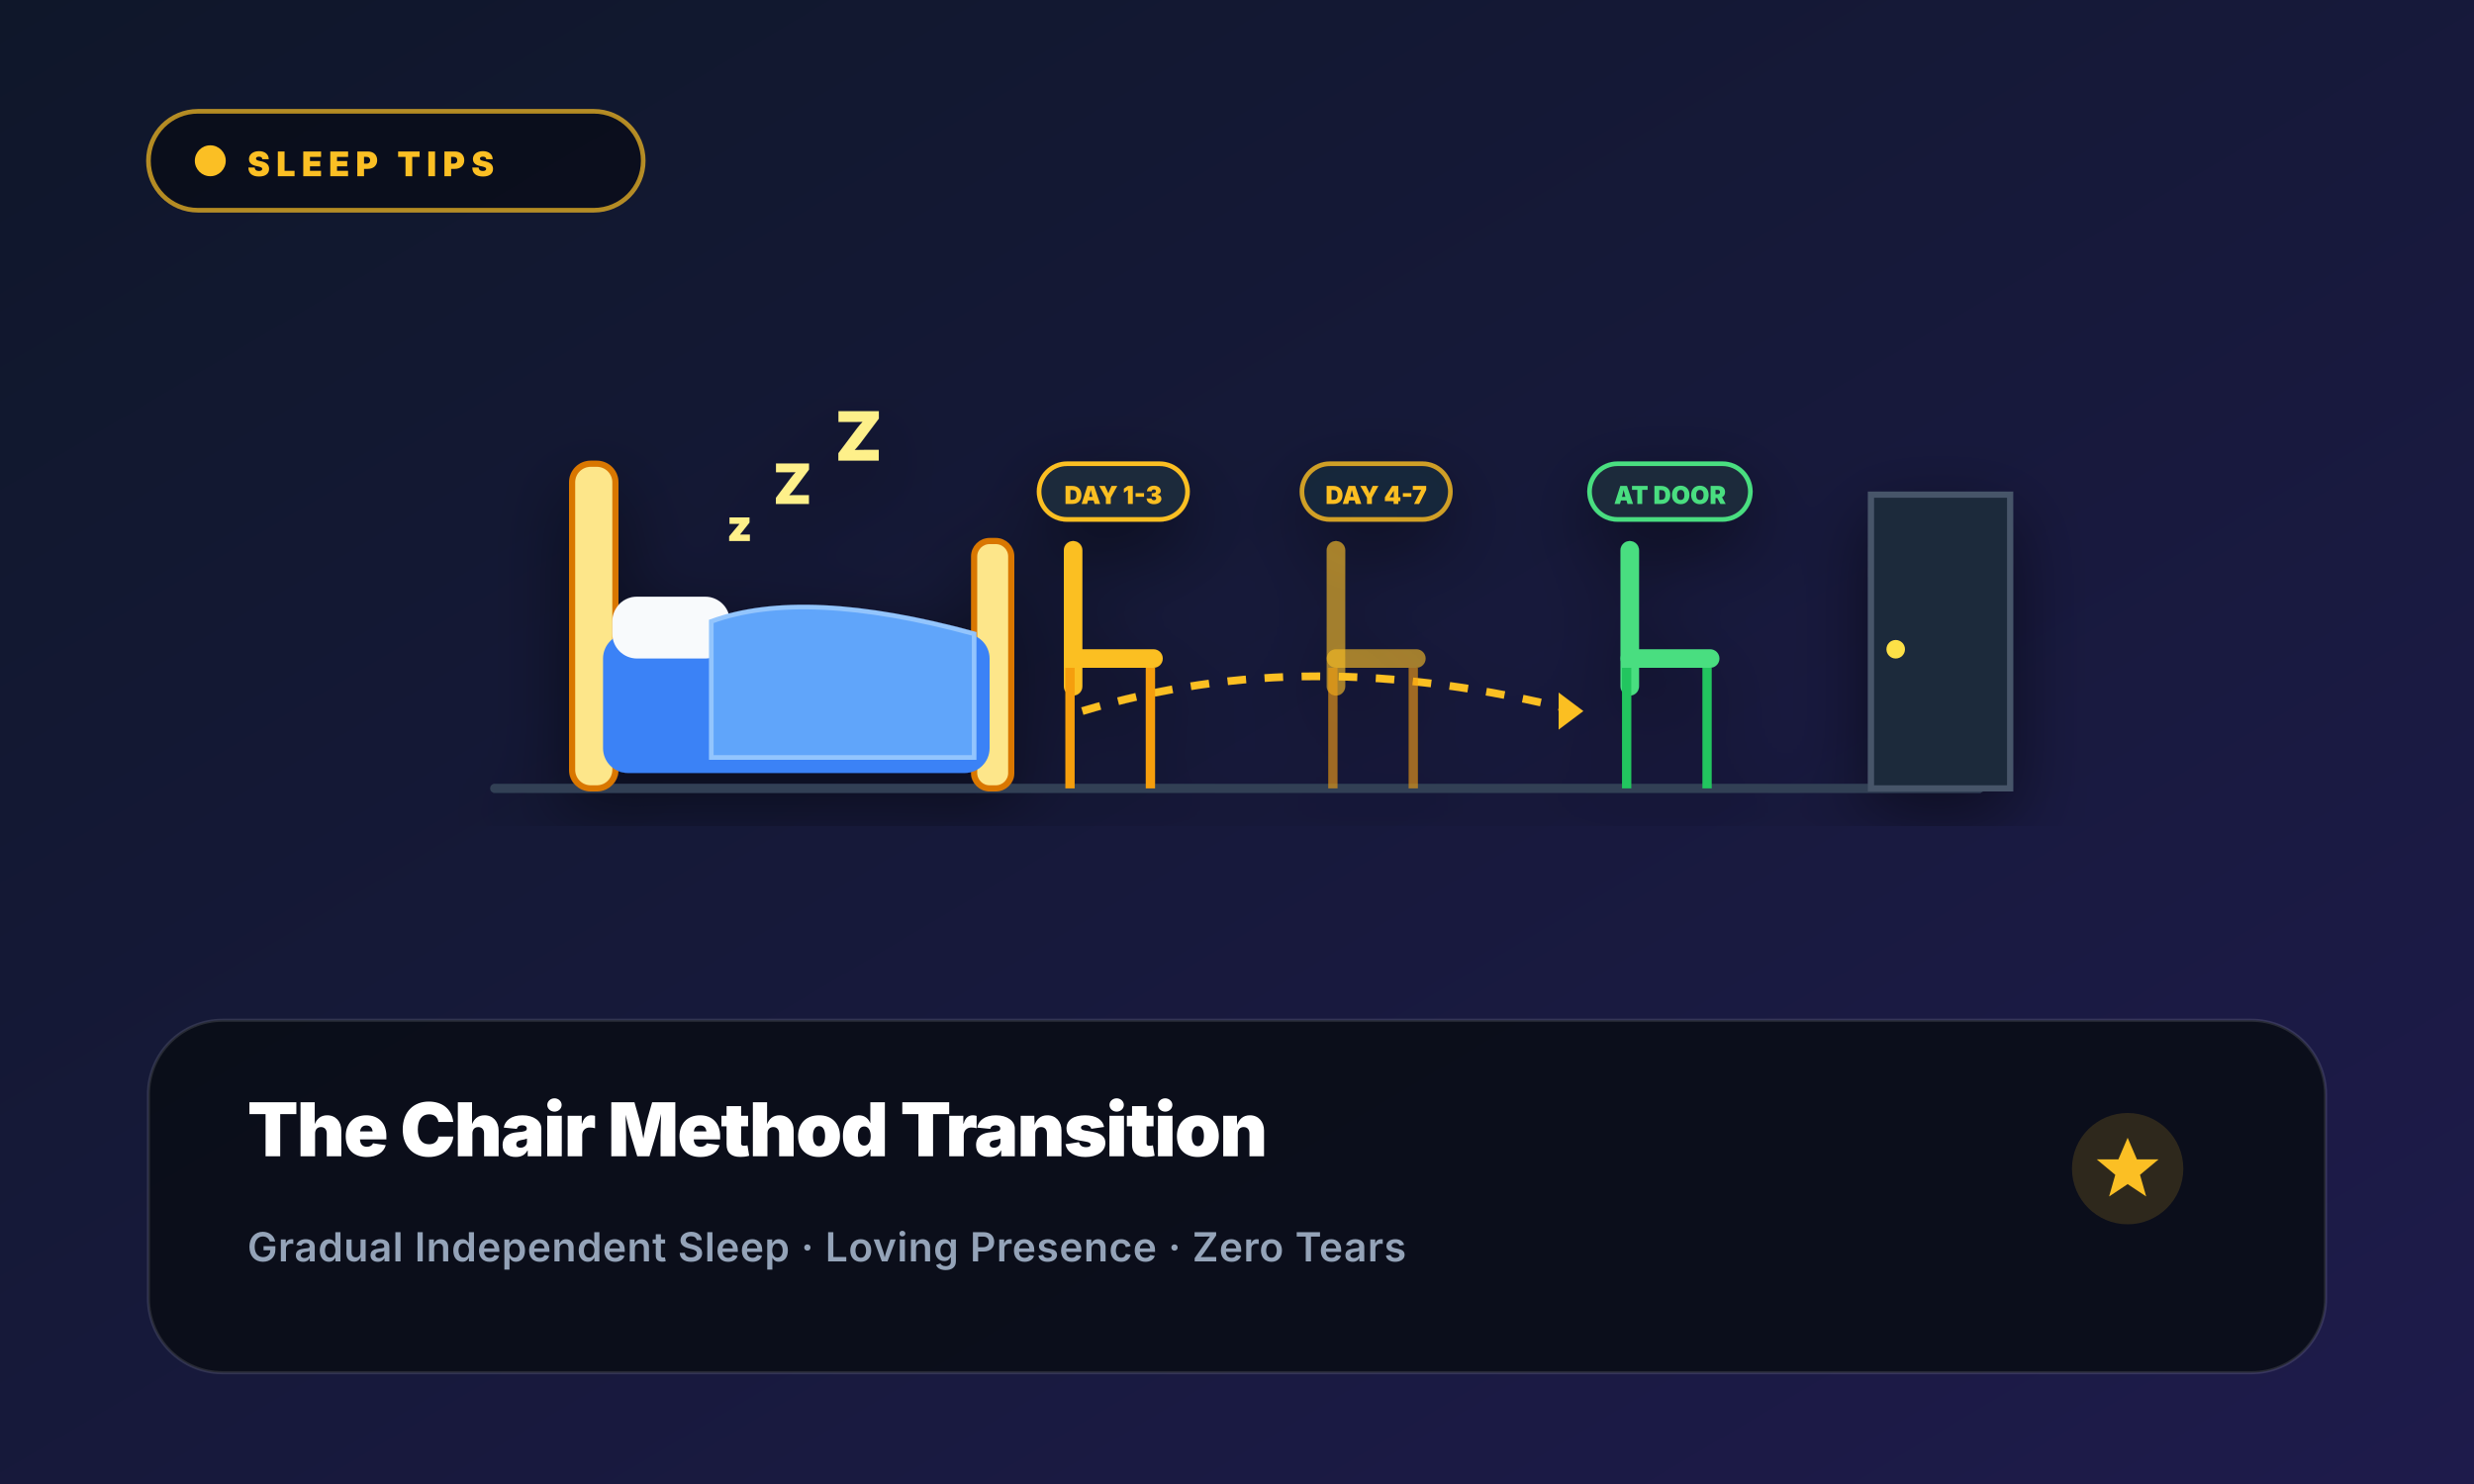
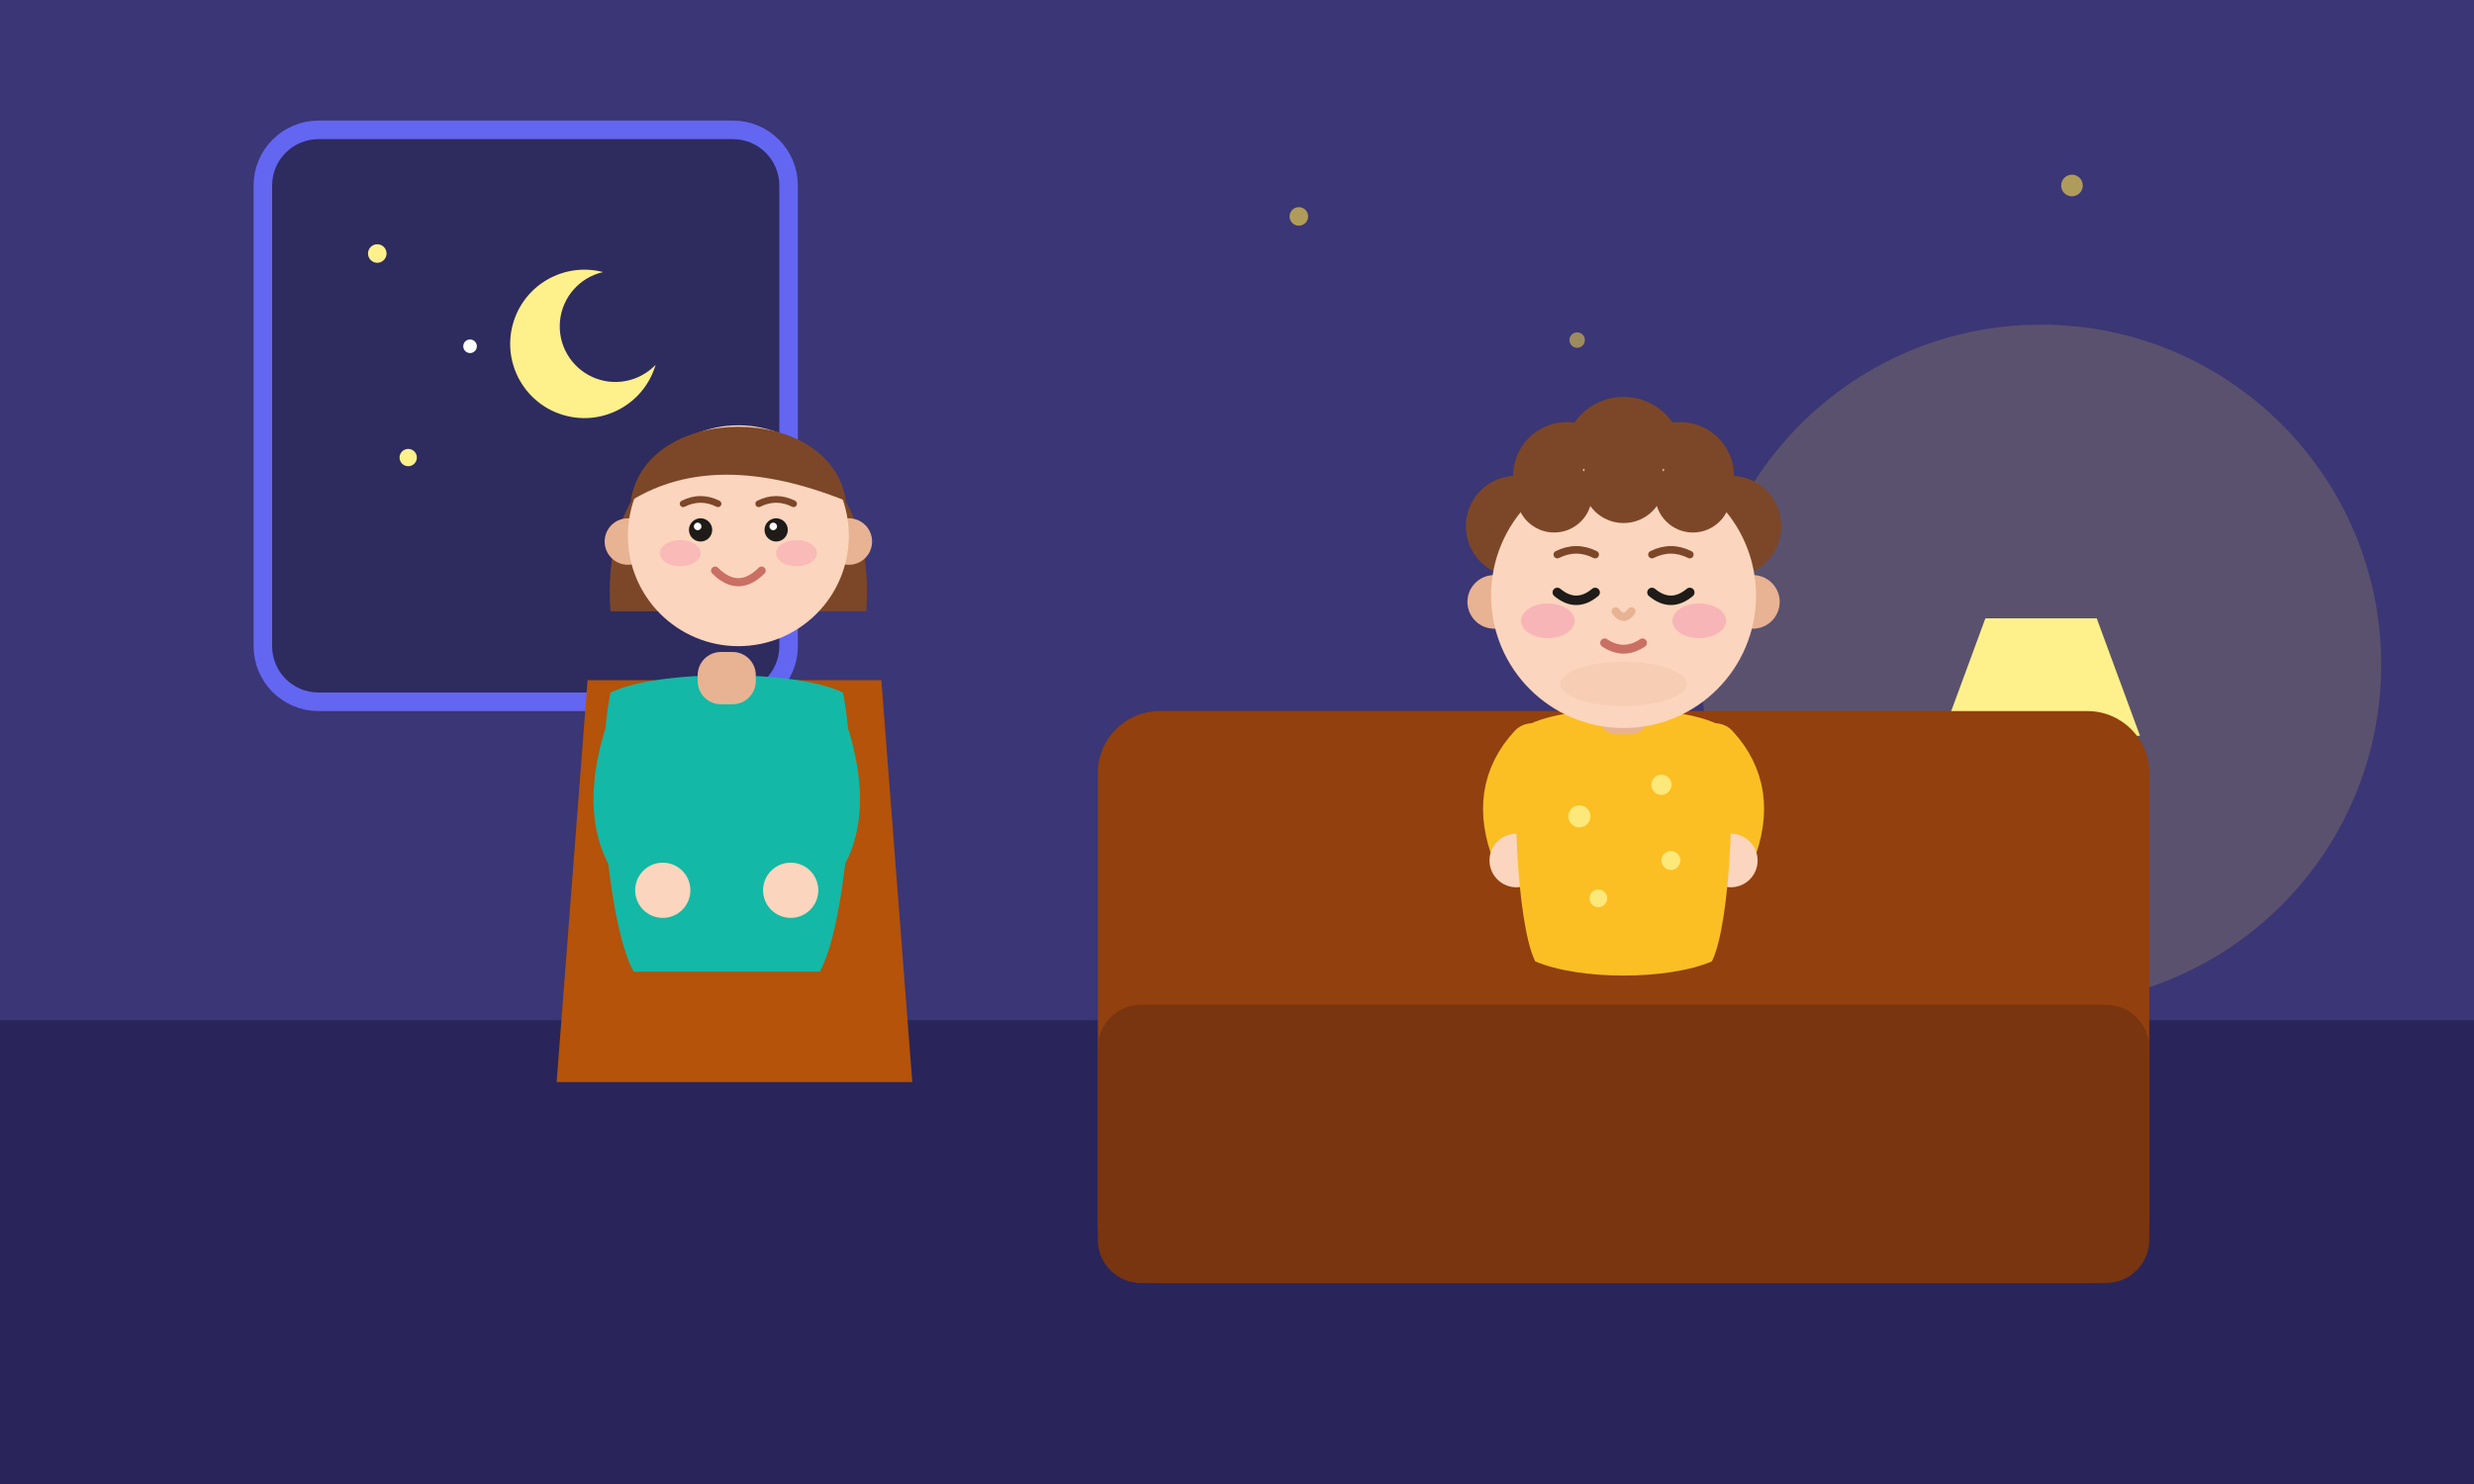
<svg xmlns="http://www.w3.org/2000/svg" viewBox="0 0 800 480" width="800" height="480">
  <defs>
-     <linearGradient id="bgGrad" x1="0%" y1="0%" x2="100%" y2="100%">
-       <stop offset="0%" stop-color="#0f172a" />
-       <stop offset="100%" stop-color="#1e1b4b" />
-     </linearGradient>
-     <filter id="shadow" x="-10%" y="-10%" width="120%" height="120%">
-       <feDropShadow dx="0" dy="8" stdDeviation="12" flood-color="#000000" flood-opacity="0.5" />
+     <filter id="softShadow_s10" x="-20%" y="-20%" width="140%" height="140%">
+       <feDropShadow dx="0" dy="8" stdDeviation="10" flood-color="#1e293b" flood-opacity="0.12" />
    </filter>
  </defs>
-   <rect width="800" height="480" fill="url(#bgGrad)" />
-   <g transform="translate(48, 36)">
-     <rect width="160" height="32" rx="16" fill="#000000" opacity="0.4" />
-     <rect width="160" height="32" rx="16" fill="none" stroke="#fbbf24" stroke-width="1.5" opacity="0.7" />
-     <circle cx="20" cy="16" r="5" fill="#fbbf24" />
-     <text x="32" y="21" font-family="system-ui, -apple-system, sans-serif" font-weight="900" font-size="11" fill="#fbbf24" letter-spacing="2">SLEEP TIPS</text>
+   <rect width="800" height="480" fill="#3B3675" />
+   <rect y="330" width="800" height="150" fill="#1E1B4B" opacity="0.65" />
+   <rect x="85" y="42" width="170" height="185" rx="18" fill="#2E2B5F" stroke="#6366F1" stroke-width="6" />
+   <path d="M195,88 A24,24 0 1,0 212,118 A18,18 0 1,1 195,88 Z" fill="#FEF08A" />
+   <circle cx="122" cy="82" r="3" fill="#FEF08A" />
+   <circle cx="152" cy="112" r="2.2" fill="#FFFFFF" />
+   <circle cx="132" cy="148" r="2.8" fill="#FEF08A" />
+   <circle cx="420" cy="70" r="3" fill="#FDE047" opacity="0.6" />
+   <circle cx="510" cy="110" r="2.5" fill="#FDE047" opacity="0.5" />
+   <circle cx="670" cy="60" r="3.5" fill="#FDE047" opacity="0.6" />
+   <circle cx="660" cy="215" r="110" fill="#FDE047" opacity="0.16" />
+   <rect x="646" y="238" width="28" height="42" rx="6" fill="#F59E0B" />
+   <polygon points="628,238 692,238 678,200 642,200" fill="#FEF08A" />
+   <path d="M180,350 L295,350 L285,220 L190,220 Z" fill="#B45309" />
+   <g transform="translate(235, 256) scale(0.94)">
+     <path d="M-40,-62 C-46,-142 54,-142 48,-62 Z" fill="#7C4728" />
+     <path d="M-40,-34 C-46,-4 -40,48 -32,62 L32,62 C40,48 46,-4 40,-34 C24,-42 -24,-42 -40,-34 Z" fill="#14B8A6" />
+     <rect x="-10" y="-48" width="20" height="18" rx="8" fill="#E8B393" />
+     <path d="M-34,-18 Q-44,16 -24,32" fill="none" stroke="#14B8A6" stroke-width="17" stroke-linecap="round" />
+     <circle cx="-22" cy="34" r="9.5" fill="#FBD5BD" />
+     <path d="M34,-18 Q44,16 24,32" fill="none" stroke="#14B8A6" stroke-width="17" stroke-linecap="round" />
+     <circle cx="22" cy="34" r="9.5" fill="#FBD5BD" />
+     <circle cx="-34" cy="-86" r="8" fill="#E8B393" />
+     <circle cx="42" cy="-86" r="8" fill="#E8B393" />
+     <circle cx="4" cy="-88" r="38" fill="#FBD5BD" />
+     <ellipse cx="-16" cy="-82" rx="7" ry="4.5" fill="#F48FB1" opacity="0.38" />
+     <ellipse cx="24" cy="-82" rx="7" ry="4.5" fill="#F48FB1" opacity="0.38" />
+     <circle cx="-9" cy="-90" r="4" fill="#1E1B18" />
+     <circle cx="17" cy="-90" r="4" fill="#1E1B18" />
+     <circle cx="-10" cy="-91.2" r="1.3" fill="#FFFFFF" />
+     <circle cx="16" cy="-91.2" r="1.3" fill="#FFFFFF" />
+     <path d="M-15,-99 Q-9,-102 -3,-99" fill="none" stroke="#7C4728" stroke-width="2.3" stroke-linecap="round" />
+     <path d="M11,-99 Q17,-102 23,-99" fill="none" stroke="#7C4728" stroke-width="2.3" stroke-linecap="round" />
+     <path d="M-4,-76 Q4,-68 12,-76" fill="none" stroke="#C96F63" stroke-width="2.8" stroke-linecap="round" />
+     <path d="M-33,-100 Q-4,-118 41,-100 C36,-134 -28,-134 -33,-100 Z" fill="#7C4728" />
  </g>
-   <g filter="url(#shadow)" transform="translate(400, 185)">
-     <line x1="-240" y1="70" x2="240" y2="70" stroke="#334155" stroke-width="3" stroke-linecap="round" />
-     <g transform="translate(-150, 20)">
-       <rect x="-65" y="-55" width="14" height="105" rx="6" fill="#fde68a" stroke="#d97706" stroke-width="2" />
-       <rect x="65" y="-30" width="12" height="80" rx="5" fill="#fde68a" stroke="#d97706" stroke-width="2" />
-       <rect x="-55" y="0" width="125" height="45" rx="8" fill="#3b82f6" />
-       <rect x="-52" y="-12" width="38" height="20" rx="8" fill="#f8fafc" />
-       <path d="M -20 -4 Q 10 -15 65 0 L 65 40 L -20 40 Z" fill="#60a5fa" stroke="#93c5fd" stroke-width="1.5" />
-       <text x="-15" y="-30" font-family="system-ui, -apple-system, sans-serif" font-weight="900" font-size="14" fill="#fef08a">z</text>
-       <text x="0" y="-42" font-family="system-ui, -apple-system, sans-serif" font-weight="900" font-size="18" fill="#fef08a">Z</text>
-       <text x="20" y="-56" font-family="system-ui, -apple-system, sans-serif" font-weight="900" font-size="22" fill="#fef08a">Z</text>
-     </g>
-     <path d="M -50 45 C 0 30 50 30 110 45" fill="none" stroke="#fbbf24" stroke-width="2.5" stroke-dasharray="6 6" />
-     <polygon points="112,45 104,39 104,51" fill="#fbbf24" />
-     <g transform="translate(-40, 20)">
-       <rect x="-16" y="-30" width="6" height="50" rx="3" fill="#fbbf24" />
-       <rect x="-16" y="5" width="32" height="6" rx="3" fill="#fbbf24" />
-       <line x1="-14" y1="11" x2="-14" y2="50" stroke="#f59e0b" stroke-width="3" />
-       <line x1="12" y1="11" x2="12" y2="50" stroke="#f59e0b" stroke-width="3" />
-       <rect x="-24" y="-55" width="48" height="18" rx="9" fill="#1e293b" stroke="#fbbf24" stroke-width="1.5" />
-       <text x="0" y="-42" font-family="system-ui, -apple-system, sans-serif" font-weight="900" font-size="8" fill="#fbbf24" text-anchor="middle">DAY 1-3</text>
-     </g>
-     <g transform="translate(45, 20)">
-       <rect x="-16" y="-30" width="6" height="50" rx="3" fill="#fbbf24" opacity="0.6" />
-       <rect x="-16" y="5" width="32" height="6" rx="3" fill="#fbbf24" opacity="0.6" />
-       <line x1="-14" y1="11" x2="-14" y2="50" stroke="#f59e0b" stroke-width="3" opacity="0.6" />
-       <line x1="12" y1="11" x2="12" y2="50" stroke="#f59e0b" stroke-width="3" opacity="0.6" />
-       <rect x="-24" y="-55" width="48" height="18" rx="9" fill="#1e293b" stroke="#fbbf24" stroke-width="1.5" opacity="0.8" />
-       <text x="0" y="-42" font-family="system-ui, -apple-system, sans-serif" font-weight="900" font-size="8" fill="#fbbf24" text-anchor="middle">DAY 4-7</text>
-     </g>
-     <g transform="translate(140, 20)">
-       <rect x="-16" y="-30" width="6" height="50" rx="3" fill="#4ade80" />
-       <rect x="-16" y="5" width="32" height="6" rx="3" fill="#4ade80" />
-       <line x1="-14" y1="11" x2="-14" y2="50" stroke="#22c55e" stroke-width="3" />
-       <line x1="12" y1="11" x2="12" y2="50" stroke="#22c55e" stroke-width="3" />
-       <rect x="-26" y="-55" width="52" height="18" rx="9" fill="#1e293b" stroke="#4ade80" stroke-width="1.5" />
-       <text x="0" y="-42" font-family="system-ui, -apple-system, sans-serif" font-weight="900" font-size="8" fill="#4ade80" text-anchor="middle">AT DOOR</text>
-     </g>
-     <g transform="translate(205, -25)">
-       <rect x="0" y="0" width="45" height="95" fill="#1e293b" stroke="#475569" stroke-width="2" />
-       <circle cx="8" cy="50" r="3" fill="#fde047" />
-     </g>
+   <rect x="355" y="230" width="340" height="185" rx="20" fill="#92400E" />
+   <g transform="translate(525, 262) scale(1.02)">
+     <path d="M-29,-20 Q-42,-6 -34,14" fill="none" stroke="#FBBF24" stroke-width="15" stroke-linecap="round" />
+     <circle cx="-34" cy="16" r="8.5" fill="#FBD5BD" />
+     <path d="M29,-20 Q42,-6 34,14" fill="none" stroke="#FBBF24" stroke-width="15" stroke-linecap="round" />
+     <circle cx="34" cy="16" r="8.5" fill="#FBD5BD" />
+     <path d="M-32,-26 C-36,-10 -34,36 -28,48 C-14,54 14,54 28,48 C34,36 36,-10 32,-26 C20,-34 -20,-34 -32,-26 Z" fill="#FBBF24" />
+     <circle cx="-14" cy="2" r="3.5" fill="#FEF08A" opacity="0.85" />
+     <circle cx="15" cy="16" r="3" fill="#FEF08A" opacity="0.85" />
+     <circle cx="-8" cy="28" r="2.8" fill="#FEF08A" opacity="0.85" />
+     <circle cx="12" cy="-8" r="3.2" fill="#FEF08A" opacity="0.85" />
+     <rect x="-8" y="-38" width="16" height="14" rx="6" fill="#E8B393" />
+     <circle cx="-34" cy="-90" r="16" fill="#7C4728" />
+     <circle cx="34" cy="-90" r="16" fill="#7C4728" />
+     <circle cx="-18" cy="-106" r="17" fill="#7C4728" />
+     <circle cx="18" cy="-106" r="17" fill="#7C4728" />
+     <circle cx="0" cy="-112" r="19" fill="#7C4728" />
+     <circle cx="-41" cy="-66" r="8.5" fill="#E8B393" />
+     <circle cx="41" cy="-66" r="8.5" fill="#E8B393" />
+     <circle cx="0" cy="-68" r="42" fill="#FBD5BD" />
+     <ellipse cx="0" cy="-40" rx="20" ry="7" fill="#E8B393" opacity="0.22" />
+     <ellipse cx="-24" cy="-60" rx="8.5" ry="5.5" fill="#F48FB1" opacity="0.45" />
+     <ellipse cx="24" cy="-60" rx="8.5" ry="5.5" fill="#F48FB1" opacity="0.45" />
+     <path d="M-2.5,-63 Q0,-59.5 2.5,-63" fill="none" stroke="#E8B393" stroke-width="2.6" stroke-linecap="round" />
+     <path d="M-21,-81 Q-15,-84 -9,-81" fill="none" stroke="#7C4728" stroke-width="2.4" stroke-linecap="round" />
+     <path d="M9,-81 Q15,-84 21,-81" fill="none" stroke="#7C4728" stroke-width="2.4" stroke-linecap="round" />
+     <path d="M-21,-69 Q-15,-64 -9,-69" fill="none" stroke="#1E1B18" stroke-width="3" stroke-linecap="round" />
+     <path d="M9,-69 Q15,-64 21,-69" fill="none" stroke="#1E1B18" stroke-width="3" stroke-linecap="round" />
+     <path d="M-6,-53 Q0,-49 6,-53" fill="none" stroke="#C96F63" stroke-width="2.8" stroke-linecap="round" />
+     <circle cx="-22" cy="-100" r="12" fill="#7C4728" />
+     <circle cx="0" cy="-104" r="13" fill="#7C4728" />
+     <circle cx="22" cy="-100" r="12" fill="#7C4728" />
  </g>
-   <g transform="translate(48, 330)">
-     <rect width="704" height="114" rx="24" fill="#090d16" opacity="0.88" />
-     <rect width="704" height="114" rx="24" fill="none" stroke="#ffffff" stroke-width="1" opacity="0.12" />
-     <text x="32" y="44" font-family="system-ui, -apple-system, sans-serif" font-weight="900" font-size="24" fill="#ffffff" letter-spacing="-0.5">The Chair Method Transition</text>
-     <text x="32" y="78" font-family="system-ui, -apple-system, sans-serif" font-weight="600" font-size="13" fill="#94a3b8" letter-spacing="0.2">Gradual Independent Sleep · Loving Presence · Zero Tears</text>
-     <g transform="translate(640, 48)">
-       <circle cx="0" cy="0" r="18" fill="#fbbf24" opacity="0.15" />
-       <polygon points="0,-10 3,-3 10,-3 4,2 6,9 0,5 -6,9 -4,2 -10,-3 -3,-3" fill="#fbbf24" />
-     </g>
-   </g>
+   <rect x="355" y="325" width="340" height="90" rx="14" fill="#78350F" />
</svg>
